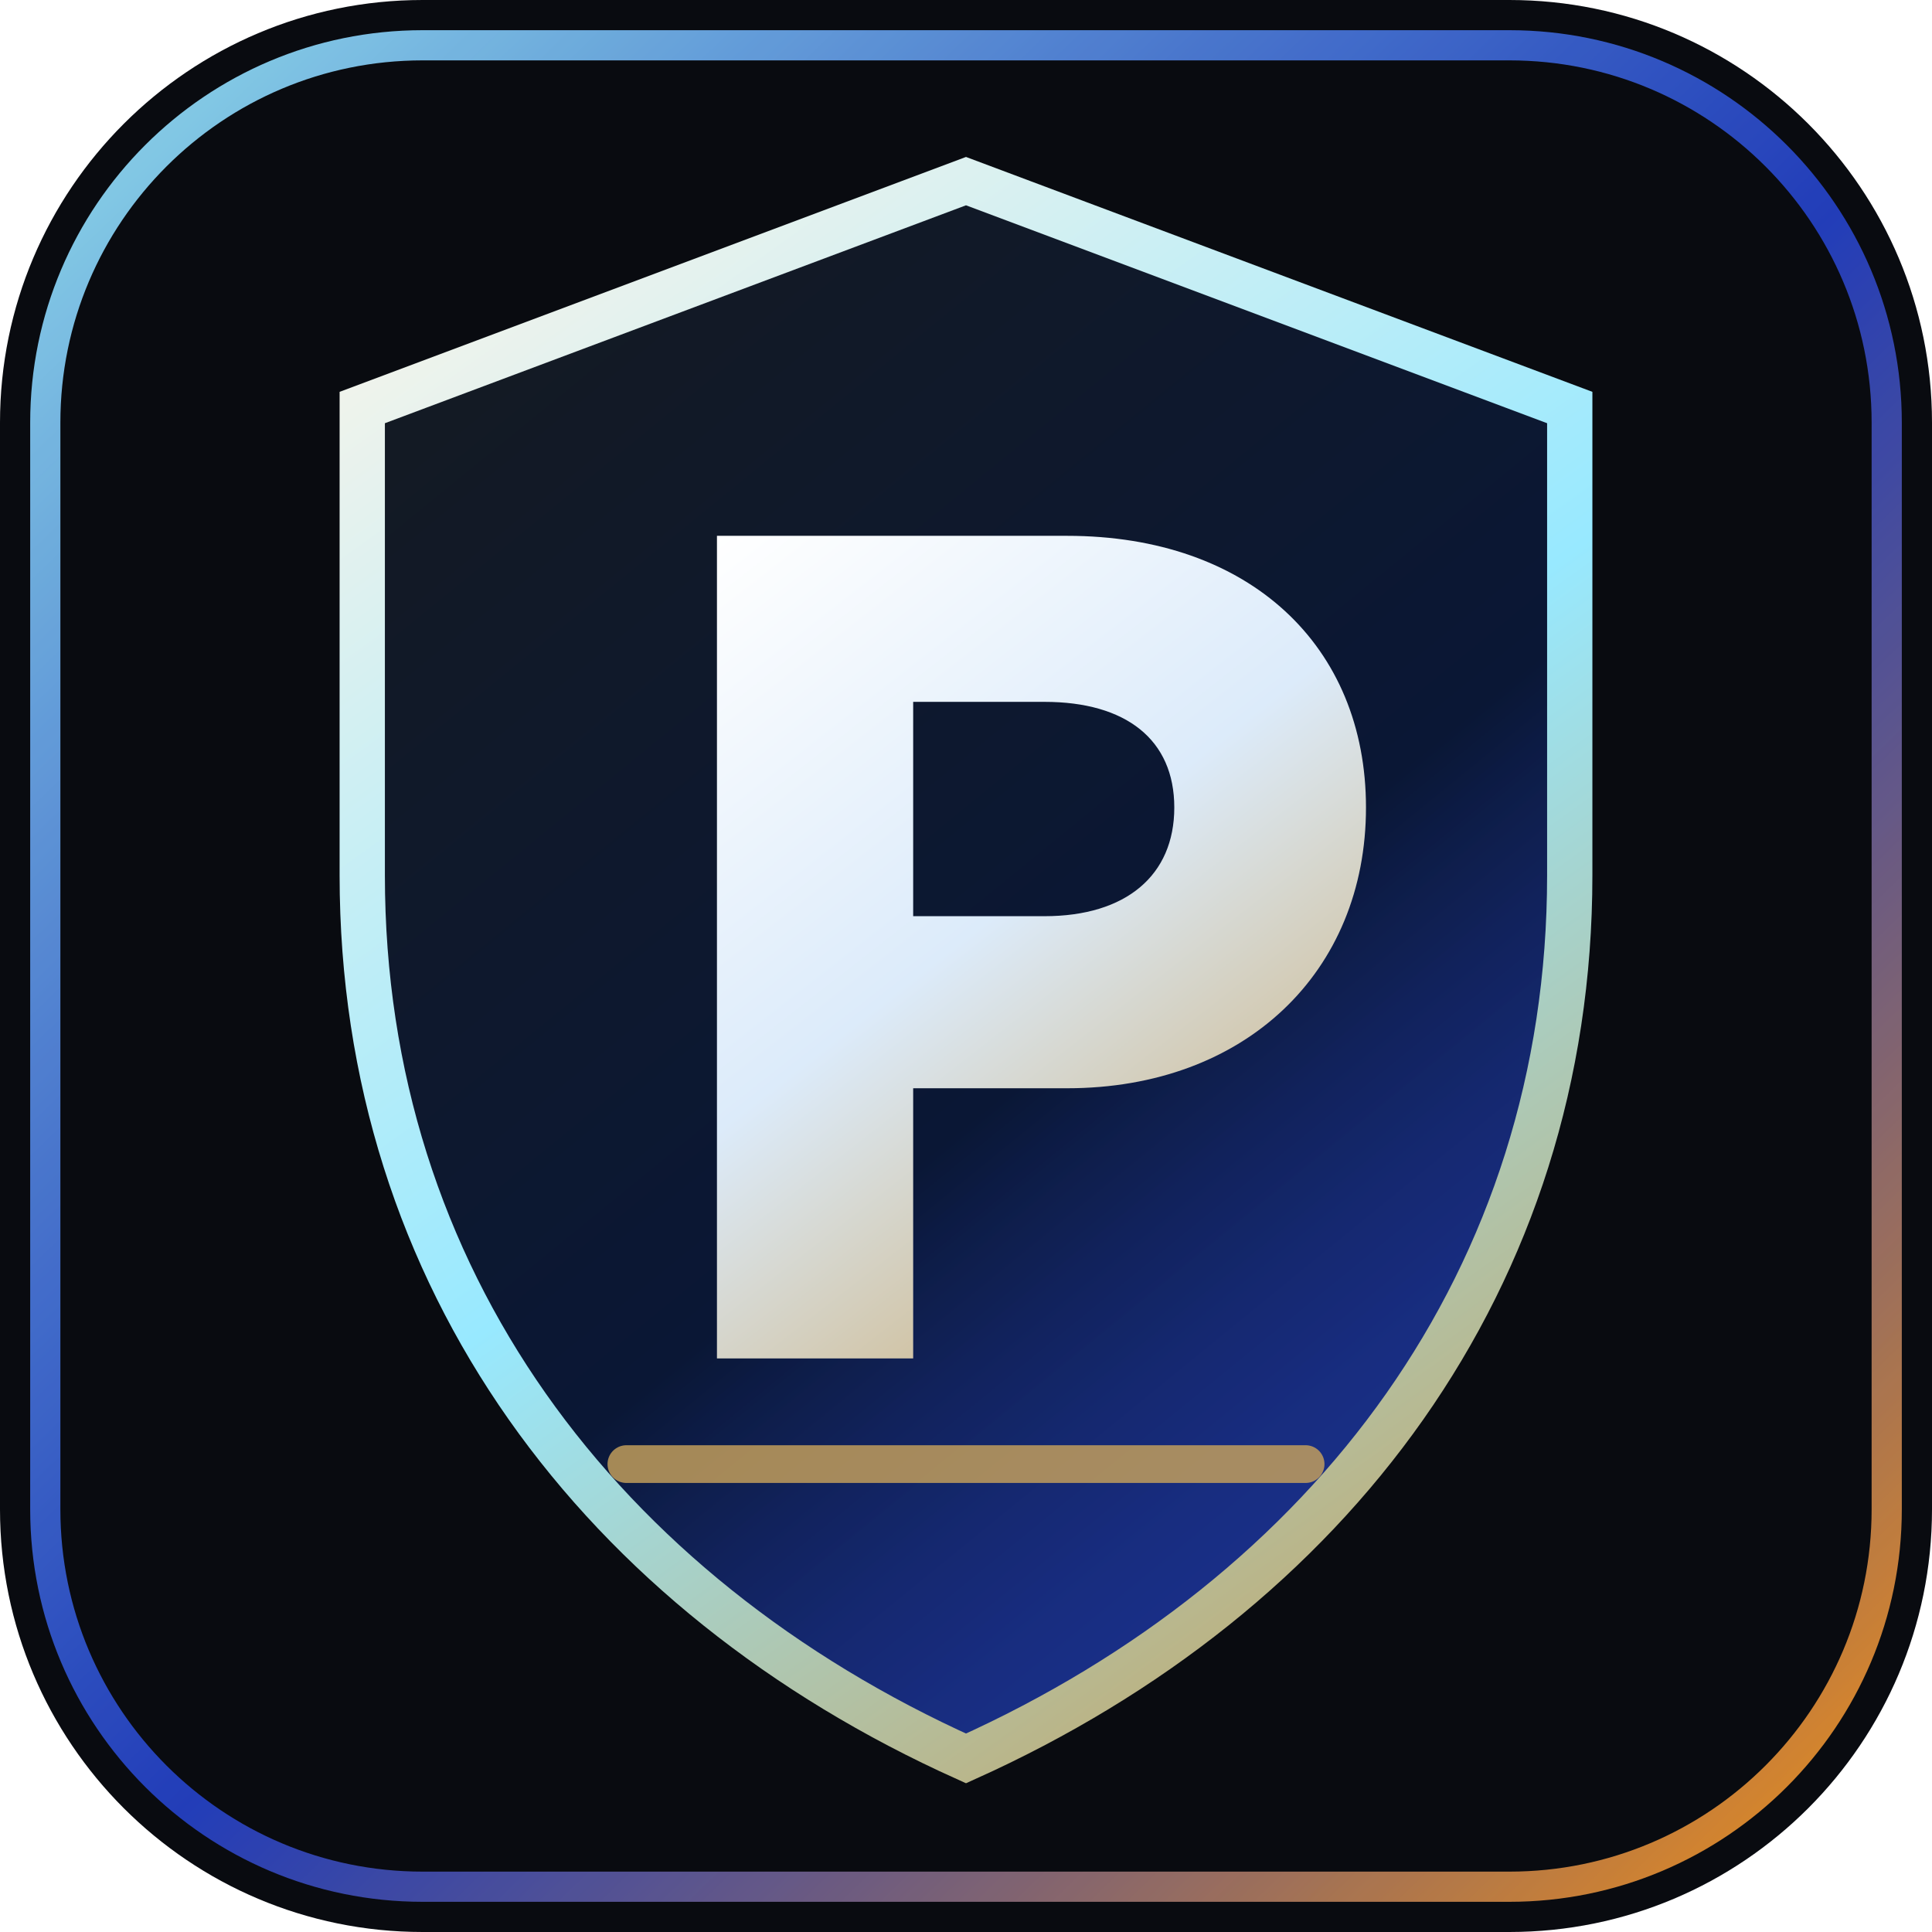
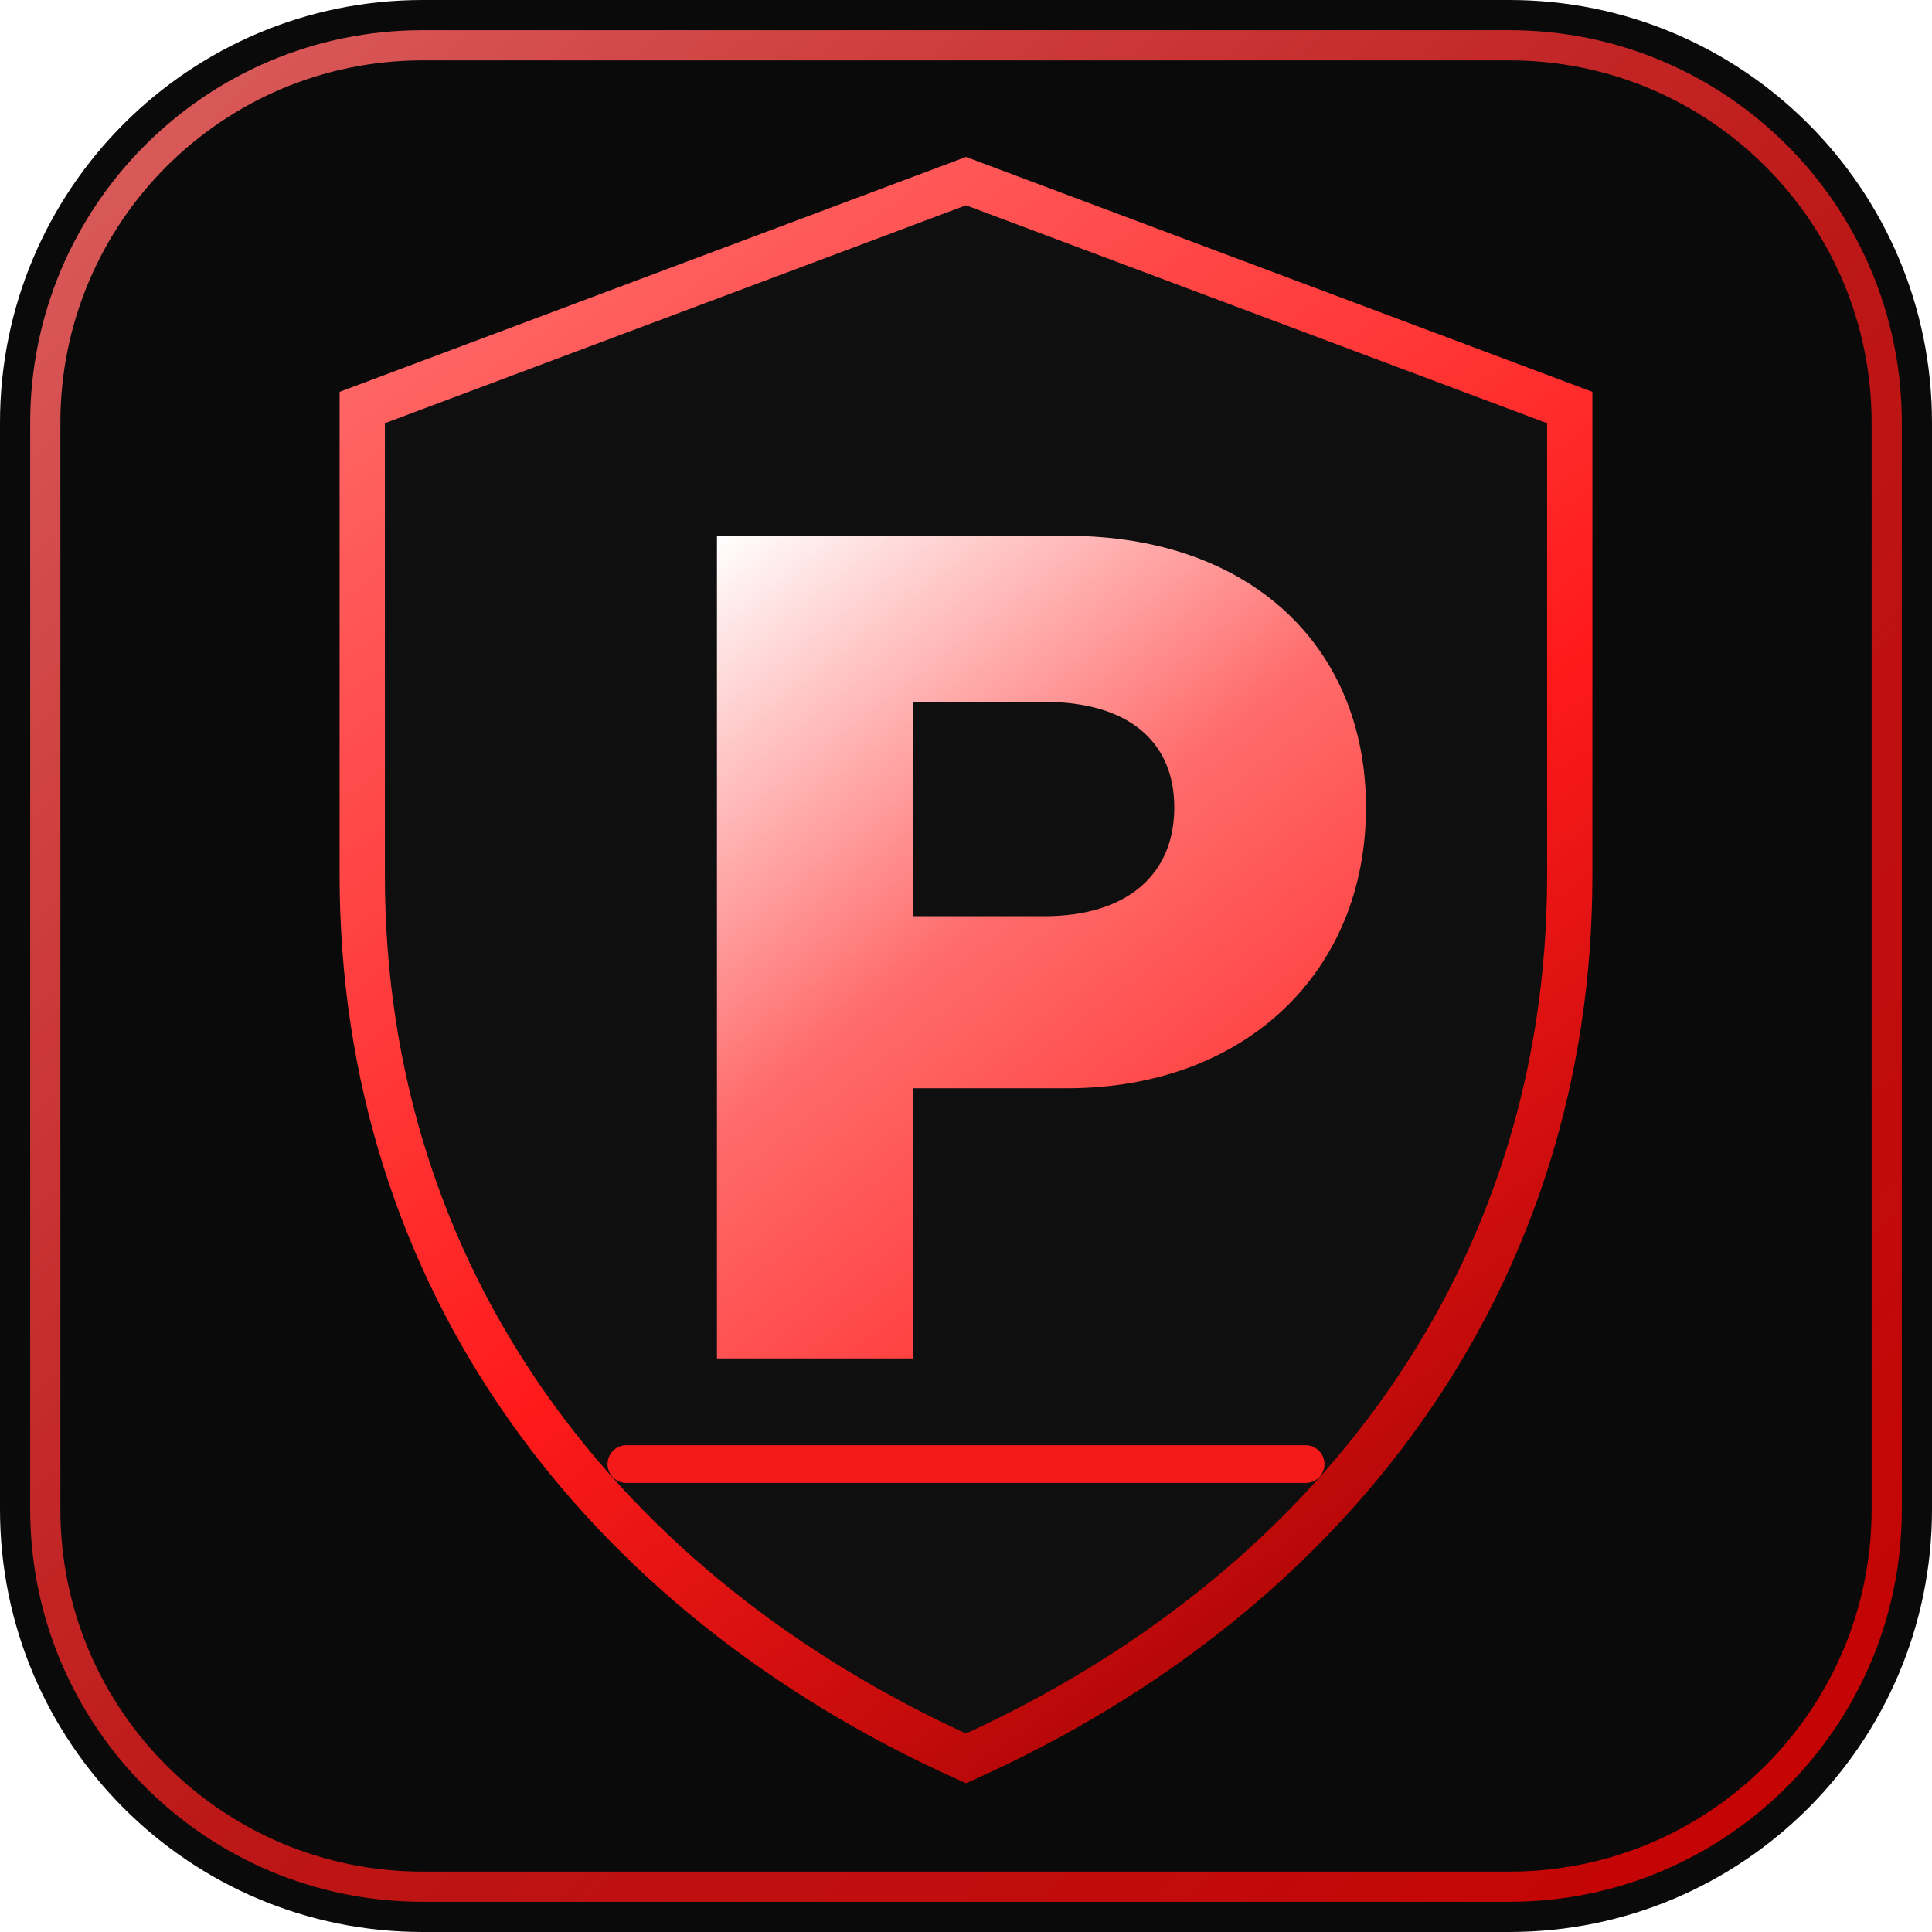
<svg xmlns="http://www.w3.org/2000/svg" width="128" height="128" viewBox="0 0 128 128" fill="none">
-   <rect width="128" height="128" rx="28" fill="#090B10" />
-   <rect x="3" y="3" width="122" height="122" rx="25" stroke="url(#frame)" stroke-width="2" opacity="0.9" />
-   <path d="M64 12L104 27V58C104 84.7 88.2 105.6 64 116.5C39.8 105.6 24 84.7 24 58V27L64 12Z" fill="url(#shieldFill)" stroke="url(#shieldStroke)" stroke-width="3" />
-   <path d="M47.5 90V35.5H70.7C82.8 35.5 90.5 42.8 90.5 53.5C90.5 64.4 82.5 72.1 70.7 72.1H60.5V90H47.5ZM60.5 60.7H69.2C74.6 60.7 77.8 58 77.8 53.5C77.8 49 74.6 46.5 69.2 46.5H60.5V60.7Z" fill="url(#letterFill)" />
-   <path d="M41.5 97H86.5" stroke="#C7A15B" stroke-width="2.5" stroke-linecap="round" opacity="0.82" />
+   <rect width="128" height="128" rx="28" fill="#0A0A0A" />
+   <rect x="3" y="3" width="122" height="122" rx="25" stroke="url(#fv-frame)" stroke-width="2" opacity="0.85" />
+   <path d="M64 12L104 27V58C104 84.7 88.2 105.6 64 116.5C39.8 105.6 24 84.7 24 58V27L64 12Z" fill="#0F0F0F" stroke="url(#fv-shield)" stroke-width="3" />
+   <path d="M47.5 90V35.5H70.7C82.8 35.5 90.5 42.8 90.5 53.5C90.5 64.4 82.5 72.1 70.7 72.1H60.5V90H47.5ZM60.5 60.7H69.2C74.6 60.7 77.8 58 77.8 53.5C77.8 49 74.6 46.5 69.2 46.5H60.5V60.7Z" fill="url(#fv-letter)" />
+   <path d="M41.5 97H86.5" stroke="#FF1A1A" stroke-width="2.5" stroke-linecap="round" opacity="0.95" />
  <defs>
-     <linearGradient id="frame" x1="7" y1="5" x2="122" y2="124" gradientUnits="userSpaceOnUse">
-       <stop stop-color="#98E9FF" />
-       <stop offset="0.52" stop-color="#2C52FF" stop-opacity="0.78" />
-       <stop offset="1" stop-color="#FF9A1F" />
+     <linearGradient id="fv-frame" x1="7" y1="5" x2="122" y2="124" gradientUnits="userSpaceOnUse">
+       <stop stop-color="#FF6B6B" />
+       <stop offset="0.55" stop-color="#FF1A1A" stop-opacity="0.85" />
+       <stop offset="1" stop-color="#E60000" />
    </linearGradient>
-     <linearGradient id="shieldFill" x1="30" y1="18" x2="105" y2="110" gradientUnits="userSpaceOnUse">
-       <stop stop-color="#141A22" />
-       <stop offset="0.55" stop-color="#0A1735" />
-       <stop offset="1" stop-color="#2C52FF" stop-opacity="0.56" />
+     <linearGradient id="fv-shield" x1="31" y1="14" x2="102" y2="113" gradientUnits="userSpaceOnUse">
+       <stop stop-color="#FF6B6B" />
+       <stop offset="0.55" stop-color="#FF1A1A" />
+       <stop offset="1" stop-color="#990000" />
    </linearGradient>
-     <linearGradient id="shieldStroke" x1="31" y1="14" x2="102" y2="113" gradientUnits="userSpaceOnUse">
-       <stop stop-color="#F7F4EA" />
-       <stop offset="0.5" stop-color="#98E9FF" />
-       <stop offset="1" stop-color="#C7A15B" />
-     </linearGradient>
-     <linearGradient id="letterFill" x1="47.5" y1="35.5" x2="90" y2="90" gradientUnits="userSpaceOnUse">
+     <linearGradient id="fv-letter" x1="47.5" y1="35.5" x2="90" y2="90" gradientUnits="userSpaceOnUse">
      <stop stop-color="#FFFFFF" />
-       <stop offset="0.45" stop-color="#DCEBFA" />
-       <stop offset="1" stop-color="#C7A15B" />
+       <stop offset="0.45" stop-color="#FF6B6B" />
+       <stop offset="1" stop-color="#FF1A1A" />
    </linearGradient>
  </defs>
</svg>
